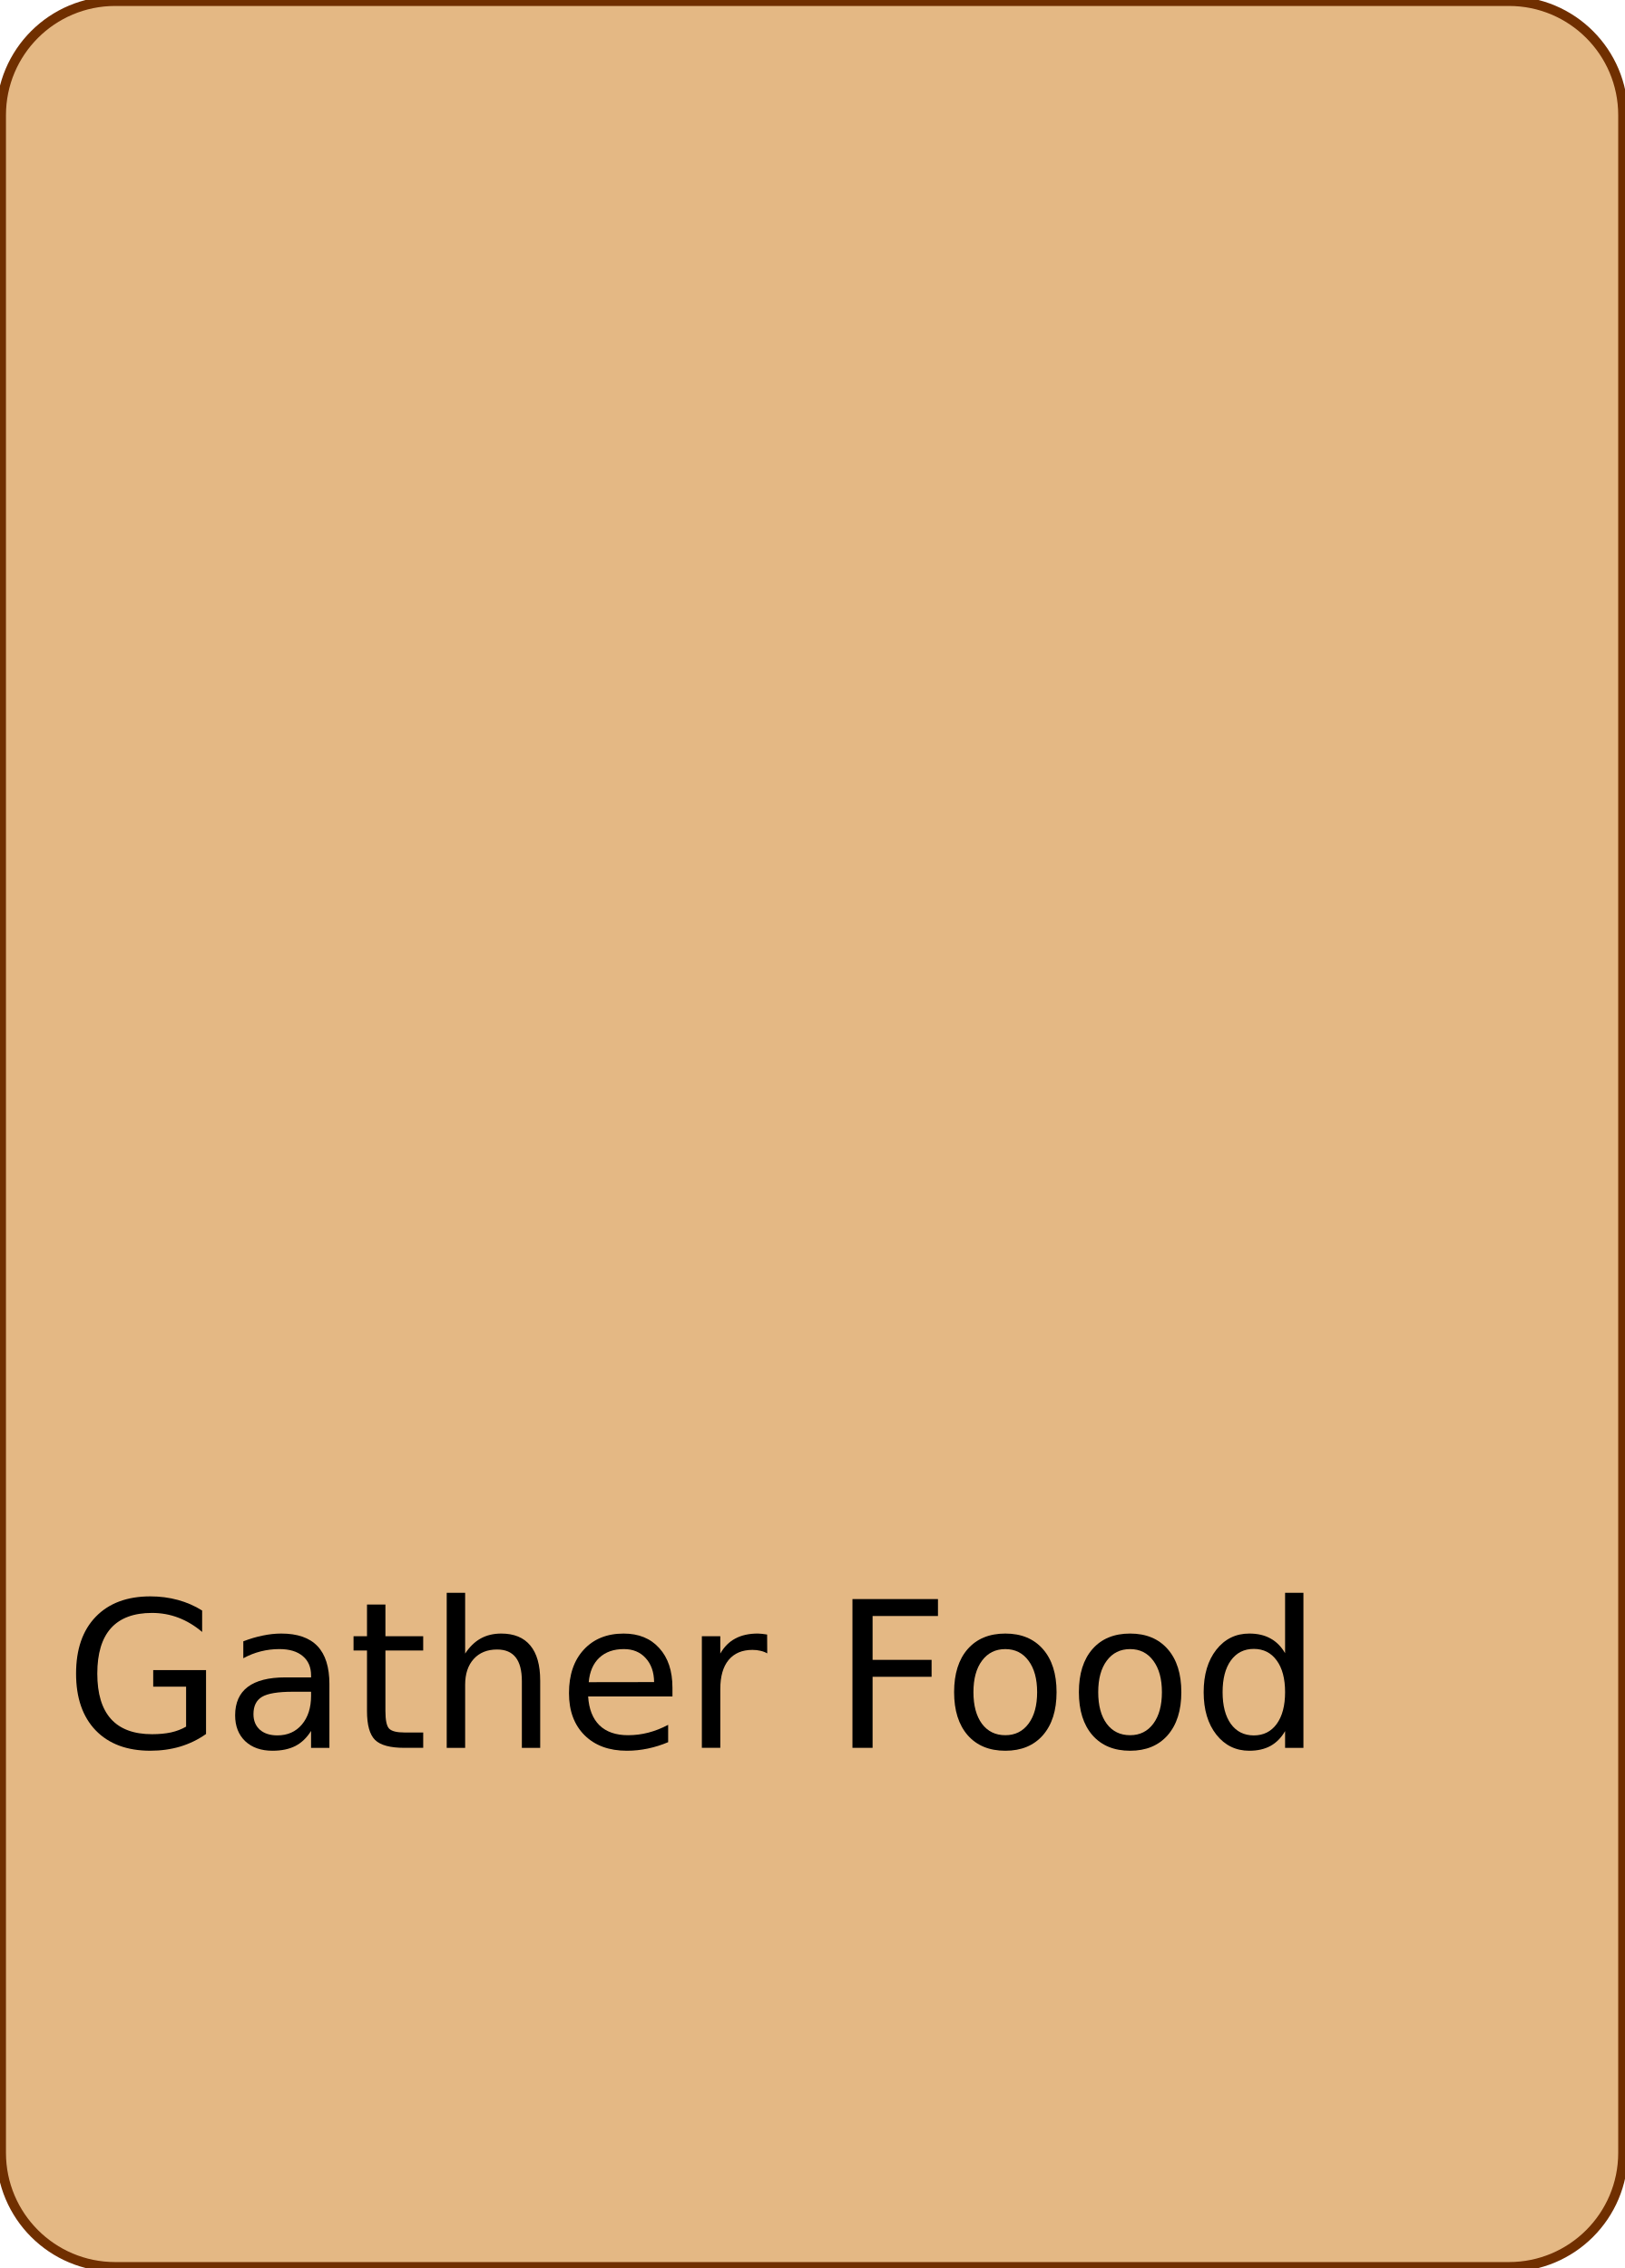
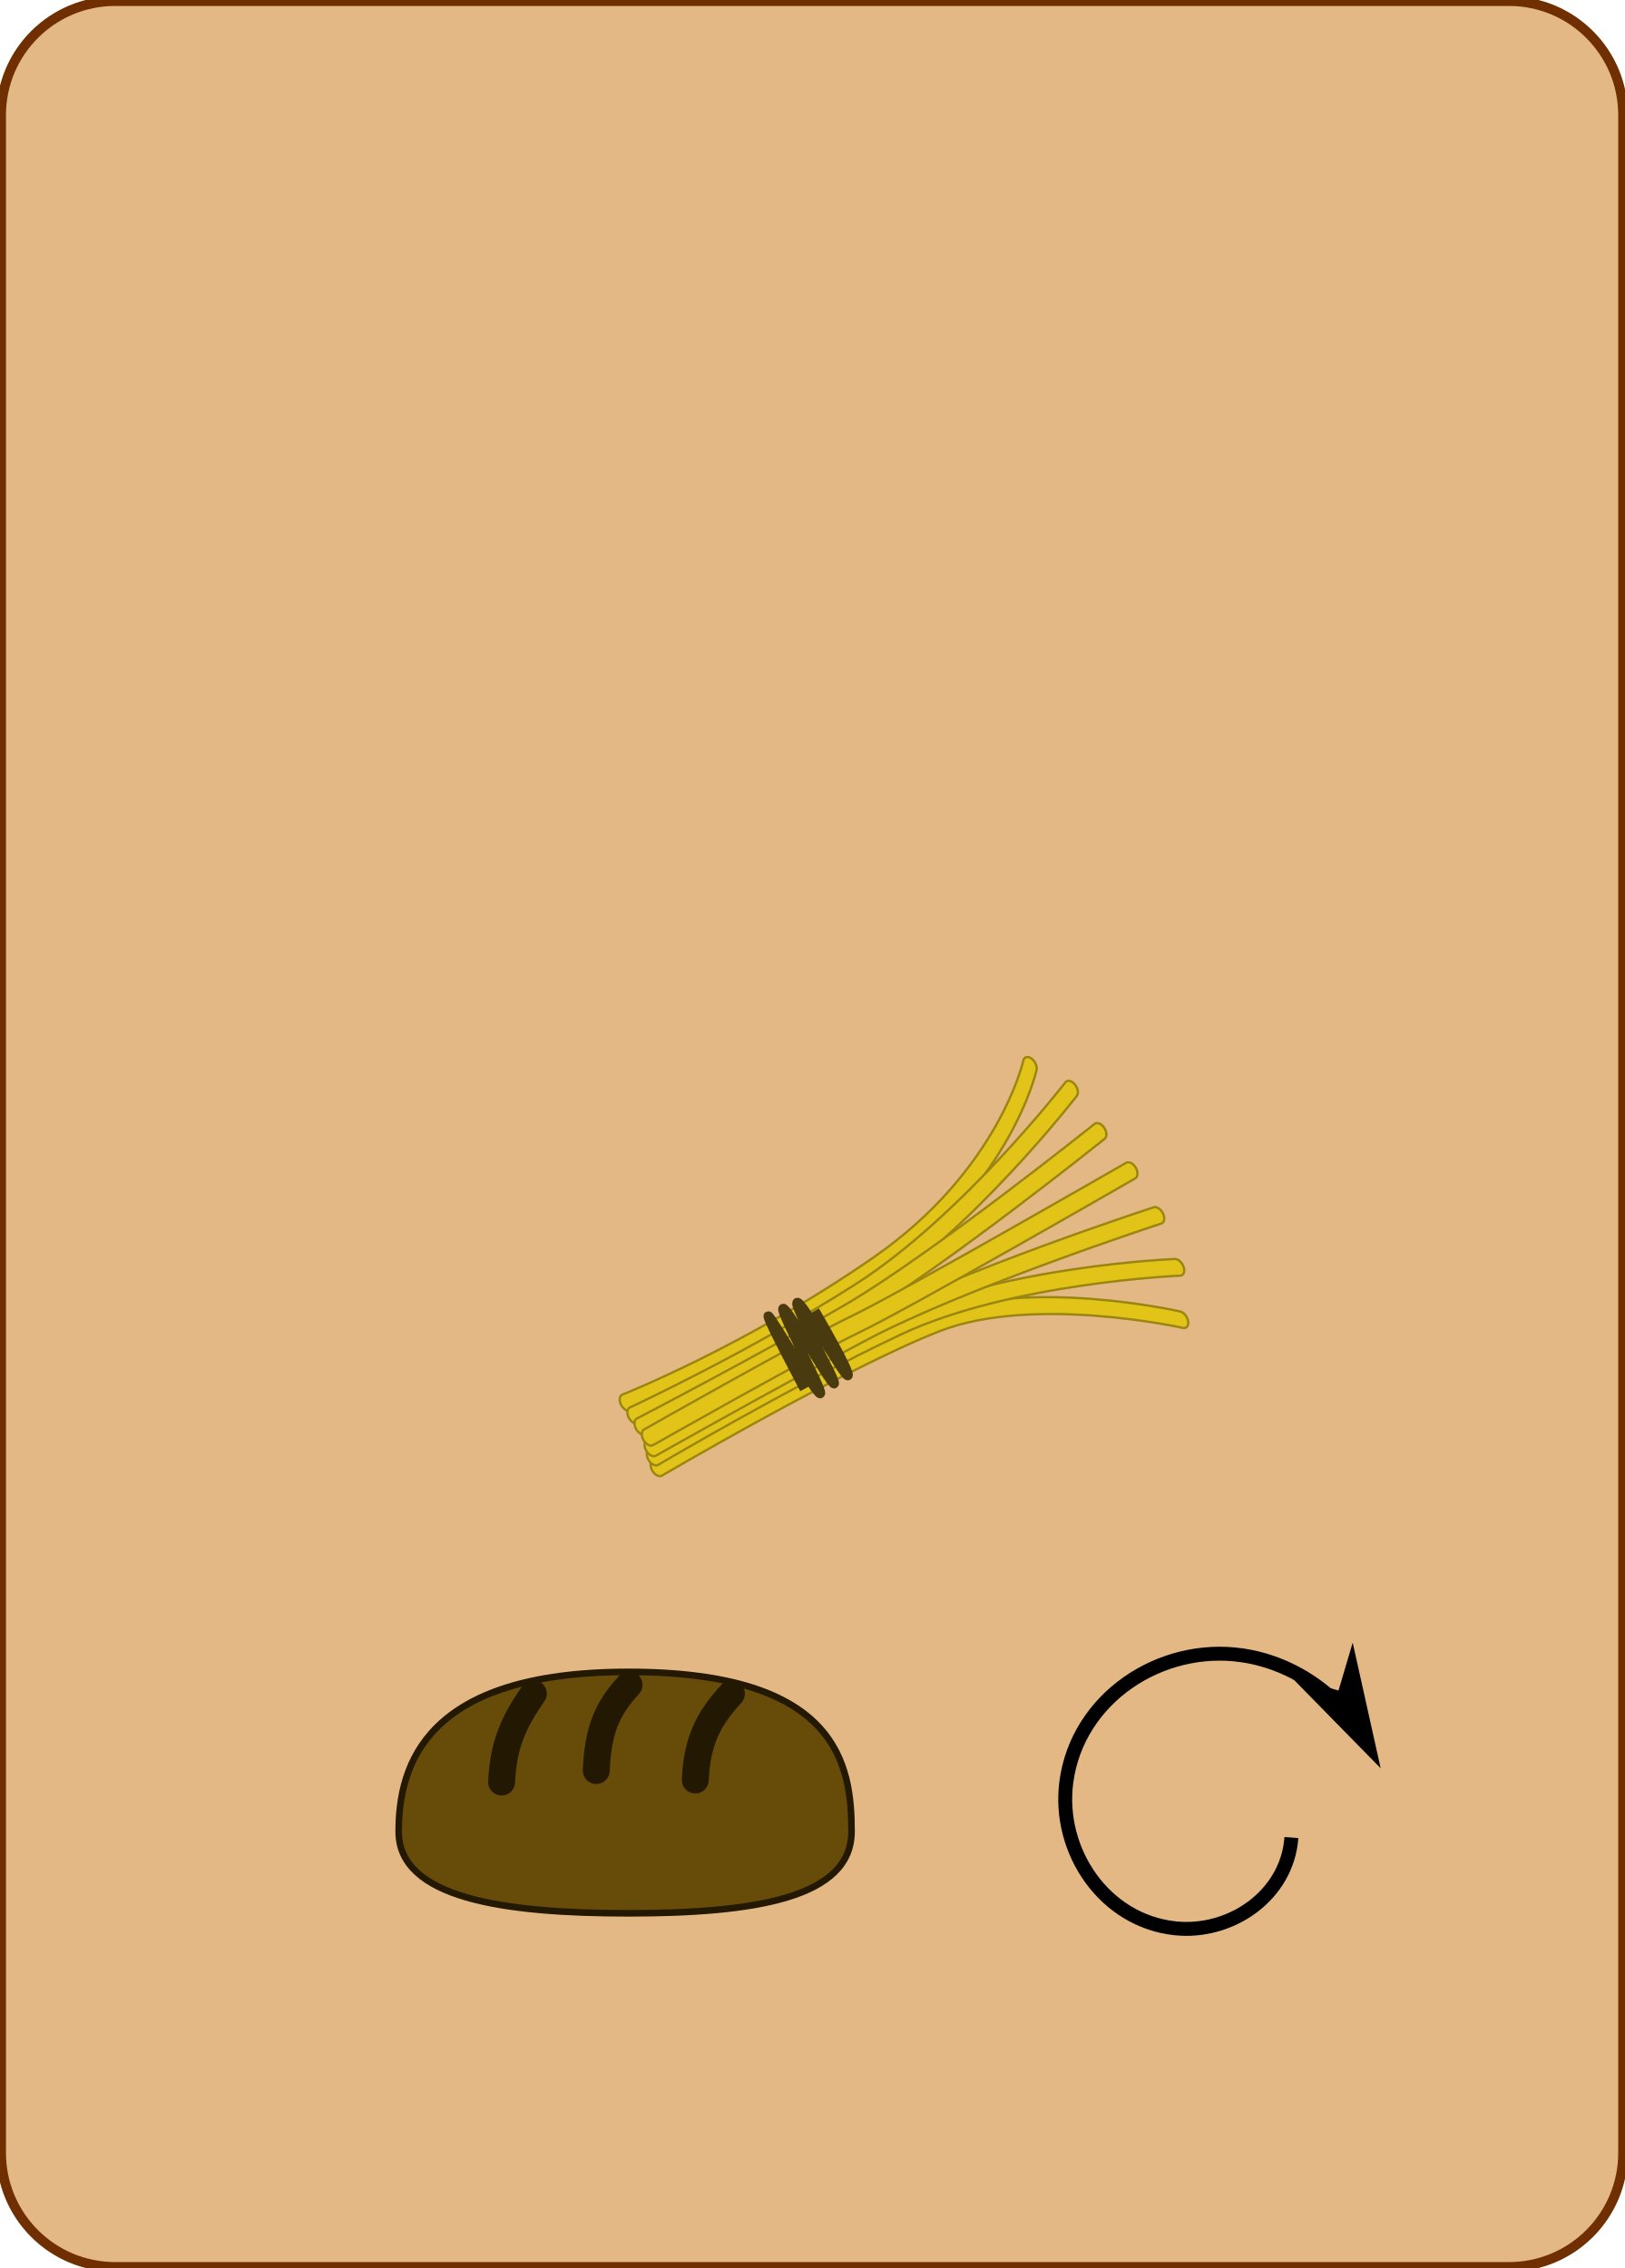
<svg xmlns="http://www.w3.org/2000/svg" xmlns:ns1="http://www.openswatchbook.org/uri/2009/osb" width="30.879mm" height="43.125mm" viewBox="0 0 109.413 152.805" id="svg2" version="1.1">
  <defs id="defs4">
+     <marker orient="auto" refY="0.0" refX="0.0" id="Arrow1Mend" style="overflow:visible;">
+       <path id="path4113" d="M 0.0,0.0 L 5.0,-5.0 L -12.5,0.0 L 5.0,5.0 L 0.0,0.0 z " style="fill-rule:evenodd;stroke:#000000;stroke-width:1pt;stroke-opacity:1;fill:#000000;fill-opacity:1" transform="scale(0.4) rotate(180) translate(10,0)" />
+     </marker>
+     <marker orient="auto" refY="0.0" refX="0.0" id="Arrow1Lend" style="overflow:visible;">
+       <path id="path4107" d="M 0.0,0.0 L 5.0,-5.0 L -12.5,0.0 L 5.0,5.0 L 0.0,0.0 z " style="fill-rule:evenodd;stroke:#000000;stroke-width:1pt;stroke-opacity:1;fill:#000000;fill-opacity:1" transform="scale(0.8) rotate(180) translate(12.5,0)" />
+     </marker>
    <linearGradient id="linearGradient5624" ns1:paint="solid">
      <stop style="stop-color:#0000ff;stop-opacity:1;" offset="0" id="stop5626" />
    </linearGradient>
  </defs>
  <g id="layer1" transform="translate(-15.53989,-15.91485)">
    <rect style="fill:#e4b884;fill-opacity:1;fill-rule:evenodd;stroke:#702f00;stroke-width:0.651;stroke-linecap:butt;stroke-linejoin:miter;stroke-opacity:1;stroke-miterlimit:4;stroke-dasharray:none" id="rect3336" width="109.261" height="152.654" x="15.616" y="15.991" ry="7.683" />
    <flowRoot xml:space="preserve" id="flowRoot4786" style="fill:black;stroke:none;stroke-opacity:1;stroke-width:1px;stroke-linejoin:miter;stroke-linecap:butt;fill-opacity:1;font-family:sans-serif;font-style:normal;font-weight:normal;font-size:16px;line-height:125%;letter-spacing:0px;word-spacing:0px;">
      <flowRegion id="flowRegion4788" style="font-size:16px;">
        <rect id="rect4790" width="108.929" height="31.071" x="3.929" y="116.564" style="font-size:16px;" />
      </flowRegion>
      <flowPara id="flowPara4792" />
    </flowRoot>
-     <g aria-label="Gather Food" transform="matrix(0.9375,0,0,0.9375,15.53989,15.91485)" style="font-style:normal;font-weight:normal;font-size:14.667px;line-height:125%;font-family:sans-serif;letter-spacing:0px;word-spacing:0px;fill:#000000;fill-opacity:1;stroke:none;stroke-width:1px;stroke-linecap:butt;stroke-linejoin:miter;stroke-opacity:1" id="flowRoot4821">
-       <path d="m 13.372,124.086 v -2.872 h -2.363 v -1.189 h 3.796 v 4.59 q -0.838,0.594 -1.848,0.902 -1.01,0.301 -2.156,0.301 -2.507,0 -3.924,-1.461 -1.411,-1.468 -1.411,-4.082 0,-2.621 1.411,-4.082 1.418,-1.468 3.924,-1.468 1.046,0 1.984,0.258 0.945,0.258 1.74,0.759 v 1.54 q -0.802,-0.68 -1.704,-1.024 -0.902,-0.344 -1.898,-0.344 -1.962,0 -2.951,1.096 -0.981,1.096 -0.981,3.266 0,2.163 0.981,3.258 0.988,1.096 2.951,1.096 0.766,0 1.368,-0.129 0.602,-0.136 1.081,-0.415 z" style="" id="path7242" />
-       <path d="m 21.042,121.579 q -1.597,0 -2.213,0.365 -0.616,0.365 -0.616,1.246 0,0.702 0.458,1.117 0.465,0.408 1.26,0.408 1.096,0 1.755,-0.773 0.666,-0.781 0.666,-2.07 v -0.294 z m 2.628,-0.544 v 4.576 h -1.318 v -1.217 q -0.451,0.73 -1.124,1.081 -0.673,0.344 -1.647,0.344 -1.232,0 -1.962,-0.688 -0.723,-0.695 -0.723,-1.855 0,-1.354 0.902,-2.041 0.91,-0.688 2.707,-0.688 h 1.848 v -0.129 q 0,-0.909 -0.602,-1.404 -0.594,-0.501 -1.676,-0.501 -0.688,0 -1.339,0.165 -0.652,0.165 -1.253,0.494 v -1.217 q 0.723,-0.279 1.404,-0.415 0.68,-0.143 1.325,-0.143 1.74,0 2.6,0.902 0.859,0.902 0.859,2.736 z" style="" id="path7244" />
-       <path d="m 27.695,115.313 v 2.277 h 2.714 v 1.024 h -2.714 v 4.354 q 0,0.981 0.265,1.26 0.272,0.279 1.096,0.279 h 1.354 v 1.103 H 29.056 q -1.525,0 -2.105,-0.566 -0.58,-0.573 -0.58,-2.077 v -4.354 h -0.967 v -1.024 h 0.967 v -2.277 z" style="" id="path7246" />
-       <path d="m 38.817,120.77 v 4.841 h -1.318 v -4.798 q 0,-1.139 -0.444,-1.704 -0.444,-0.566 -1.332,-0.566 -1.067,0 -1.683,0.68 -0.616,0.68 -0.616,1.855 v 4.533 h -1.325 V 114.468 h 1.325 v 4.368 q 0.473,-0.723 1.11,-1.081 0.645,-0.358 1.482,-0.358 1.382,0 2.091,0.859 0.709,0.852 0.709,2.514 z" style="" id="path7248" />
-       <path d="m 48.32,121.271 v 0.645 h -6.059 q 0.086,1.361 0.816,2.077 0.738,0.709 2.048,0.709 0.759,0 1.468,-0.186 0.716,-0.186 1.418,-0.559 v 1.246 q -0.709,0.301 -1.454,0.458 -0.745,0.158 -1.511,0.158 -1.919,0 -3.044,-1.117 -1.117,-1.117 -1.117,-3.022 0,-1.969 1.06,-3.122 1.067,-1.16 2.872,-1.16 1.618,0 2.557,1.046 0.945,1.038 0.945,2.829 z m -1.318,-0.387 q -0.014,-1.081 -0.609,-1.726 -0.587,-0.645 -1.561,-0.645 -1.103,0 -1.769,0.623 -0.659,0.623 -0.759,1.755 z" style="" id="path7250" />
-       <path d="m 55.131,118.822 q -0.222,-0.129 -0.487,-0.186 -0.258,-0.065 -0.573,-0.065 -1.117,0 -1.719,0.73 -0.594,0.723 -0.594,2.084 v 4.225 h -1.325 v -8.021 h 1.325 v 1.246 q 0.415,-0.73 1.081,-1.081 0.666,-0.358 1.618,-0.358 0.136,0 0.301,0.021 0.165,0.014 0.365,0.05 z" style="" id="path7252" />
-       <path d="m 61.254,114.919 h 6.145 v 1.217 h -4.698 v 3.151 h 4.24 v 1.217 h -4.24 v 5.106 h -1.447 z" style="" id="path7254" />
-       <path d="m 72.24,118.514 q -1.06,0 -1.676,0.831 -0.616,0.824 -0.616,2.263 0,1.439 0.609,2.27 0.616,0.824 1.683,0.824 1.053,0 1.669,-0.831 0.616,-0.831 0.616,-2.263 0,-1.425 -0.616,-2.256 -0.616,-0.838 -1.669,-0.838 z m 0,-1.117 q 1.719,0 2.7,1.117 0.981,1.117 0.981,3.094 0,1.969 -0.981,3.094 -0.981,1.117 -2.7,1.117 -1.726,0 -2.707,-1.117 -0.974,-1.124 -0.974,-3.094 0,-1.977 0.974,-3.094 0.981,-1.117 2.707,-1.117 z" style="" id="path7256" />
-       <path d="m 81.206,118.514 q -1.06,0 -1.676,0.831 -0.616,0.824 -0.616,2.263 0,1.439 0.609,2.27 0.616,0.824 1.683,0.824 1.053,0 1.669,-0.831 0.616,-0.831 0.616,-2.263 0,-1.425 -0.616,-2.256 -0.616,-0.838 -1.669,-0.838 z m 0,-1.117 q 1.719,0 2.7,1.117 0.981,1.117 0.981,3.094 0,1.969 -0.981,3.094 -0.981,1.117 -2.7,1.117 -1.726,0 -2.707,-1.117 -0.974,-1.124 -0.974,-3.094 0,-1.977 0.974,-3.094 0.981,-1.117 2.707,-1.117 z" style="" id="path7258" />
-       <path d="m 92.342,118.808 v -4.34 h 1.318 v 11.143 h -1.318 v -1.203 q -0.415,0.716 -1.053,1.067 -0.63,0.344 -1.518,0.344 -1.454,0 -2.37,-1.16 -0.91,-1.16 -0.91,-3.051 0,-1.891 0.91,-3.051 0.917,-1.16 2.37,-1.16 0.888,0 1.518,0.351 0.637,0.344 1.053,1.06 z m -4.49,2.8 q 0,1.454 0.594,2.285 0.602,0.824 1.647,0.824 1.046,0 1.647,-0.824 0.602,-0.831 0.602,-2.285 0,-1.454 -0.602,-2.277 Q 91.139,118.5 90.093,118.5 q -1.046,0 -1.647,0.831 -0.594,0.824 -0.594,2.277 z" style="" id="path7260" />
+     <g id="g7184" transform="matrix(0.07914751,0,0,0.07914751,44.20423,126.4635)">
+       <path id="path9708" d="m 362.611,162.357 c 0,56.748 -83.442,69.606 -189.877,69.606 -106.435,0 -195.559,-12.858 -195.559,-69.606 1.4e-5,-56.748 22.833,-135.897 195.559,-135.897 178.409,0 189.877,79.149 189.877,135.897 z" style="opacity:1;fill:#674b08;fill-opacity:1;stroke:#231802;stroke-width:5.63;stroke-linecap:round;stroke-miterlimit:4;stroke-dasharray:none;stroke-opacity:1" />
+       <path id="path9719" d="m 64.774,120.214 c 1.421,-33.146 11.364,-52.56 26.99,-75.288" style="fill:none;fill-rule:evenodd;stroke:#231802;stroke-width:22.907;stroke-linecap:round;stroke-linejoin:miter;stroke-miterlimit:4;stroke-dasharray:none;stroke-opacity:1" />
+       <path id="path9719-9" d="m 145.333,110.421 c 1.421,-33.146 8.523,-52.086 27.937,-72.92" style="fill:none;fill-rule:evenodd;stroke:#231802;stroke-width:22.907;stroke-linecap:round;stroke-linejoin:miter;stroke-miterlimit:4;stroke-dasharray:none;stroke-opacity:1" />
+       <path id="path9719-1" d="m 229.617,118.47 c 1.421,-33.146 11.364,-52.56 30.778,-73.394" style="fill:none;fill-rule:evenodd;stroke:#231802;stroke-width:22.907;stroke-linecap:round;stroke-linejoin:miter;stroke-miterlimit:4;stroke-dasharray:none;stroke-opacity:1" />
+     </g>
+     <path style="fill:none;fill-rule:evenodd;stroke:#000000;stroke-width:0.938;stroke-linecap:butt;stroke-linejoin:miter;stroke-miterlimit:0.4;stroke-dasharray:none;stroke-opacity:1;marker-end:url(#Arrow1Mend)" id="path7186" d="m 102.535,139.72 c -0.277,3.906 -4.088,6.513 -7.834,6.112 -4.784,-0.512 -7.934,-5.217 -7.328,-9.844 0.741,-5.661 6.347,-9.358 11.855,-8.545 3.577,0.528 6.721,2.817 8.439,5.982" />
+     <g id="g4100" transform="matrix(0.2740932,0,0,0.2740932,42.9907,77.12562)">
+       <path id="path7896" d="m 191.495,100.392 a 2.221,1.436 59.385 0 0 -1.618,-1.347 c 0,0 -37.111,-8.47 -61.056,0.881 C 105.18,109.158 60.338,135.546 60.338,135.546 a 2.221,1.436 59.385 1 0 2.258,3.822 c 0,0 44.961,-26.404 68.215,-35.485 22.951,-8.963 59.71,-0.81 59.71,-0.81 a 2.221,1.436 59.385 0 0 0.974,-2.68 z" style="color:#000000;font-style:normal;font-variant:normal;font-weight:normal;font-stretch:normal;font-size:medium;line-height:normal;font-family:sans-serif;font-variant-ligatures:normal;font-variant-position:normal;font-variant-caps:normal;font-variant-numeric:normal;font-variant-alternates:normal;font-feature-settings:normal;text-indent:0;text-align:start;text-decoration:none;text-decoration-line:none;text-decoration-style:solid;text-decoration-color:#000000;letter-spacing:normal;word-spacing:normal;text-transform:none;writing-mode:lr-tb;direction:ltr;text-orientation:mixed;dominant-baseline:auto;baseline-shift:baseline;text-anchor:start;white-space:normal;shape-padding:0;clip-rule:nonzero;display:inline;overflow:visible;visibility:visible;opacity:1;isolation:auto;mix-blend-mode:normal;color-interpolation:sRGB;color-interpolation-filters:linearRGB;solid-color:#000000;solid-opacity:1;vector-effect:none;fill:#e2c419;fill-opacity:1;fill-rule:evenodd;stroke:#9a8511;stroke-width:0.568;stroke-linecap:round;stroke-linejoin:miter;stroke-miterlimit:4;stroke-dasharray:none;stroke-dashoffset:0;stroke-opacity:1;color-rendering:auto;image-rendering:auto;shape-rendering:auto;text-rendering:auto;enable-background:accumulate" />
+       <path id="path7894" d="m 190.492,87.505 a 2.221,1.436 59.385 0 0 -1.944,-1.353 c 0,0 -41.872,1.668 -69.369,14.639 -27.258,12.858 -59.789,32.116 -59.789,32.116 a 2.221,1.436 59.385 1 0 2.261,3.821 c 0,0 32.511,-19.237 59.636,-32.032 26.886,-12.683 68.588,-14.45 68.588,-14.45 a 2.221,1.436 59.385 0 0 0.617,-2.74 z" style="color:#000000;font-style:normal;font-variant:normal;font-weight:normal;font-stretch:normal;font-size:medium;line-height:normal;font-family:sans-serif;font-variant-ligatures:normal;font-variant-position:normal;font-variant-caps:normal;font-variant-numeric:normal;font-variant-alternates:normal;font-feature-settings:normal;text-indent:0;text-align:start;text-decoration:none;text-decoration-line:none;text-decoration-style:solid;text-decoration-color:#000000;letter-spacing:normal;word-spacing:normal;text-transform:none;writing-mode:lr-tb;direction:ltr;text-orientation:mixed;dominant-baseline:auto;baseline-shift:baseline;text-anchor:start;white-space:normal;shape-padding:0;clip-rule:nonzero;display:inline;overflow:visible;visibility:visible;opacity:1;isolation:auto;mix-blend-mode:normal;color-interpolation:sRGB;color-interpolation-filters:linearRGB;solid-color:#000000;solid-opacity:1;vector-effect:none;fill:#e2c419;fill-opacity:1;fill-rule:evenodd;stroke:#9a8511;stroke-width:0.568;stroke-linecap:round;stroke-linejoin:miter;stroke-miterlimit:4;stroke-dasharray:none;stroke-dashoffset:0;stroke-opacity:1;color-rendering:auto;image-rendering:auto;shape-rendering:auto;text-rendering:auto;enable-background:accumulate" />
+       <path id="path7892" d="m 185.59,74.766 a 2.221,1.436 59.385 0 0 -2.229,-1.31 c 0,0 -47.887,15.589 -72.718,28.747 -24.679,13.078 -51.821,28.45 -51.821,28.45 a 2.222,1.437 59.385 1 0 2.231,3.843 c 0,0 27.129,-15.365 51.773,-28.424 24.492,-12.979 72.422,-28.627 72.422,-28.627 a 2.221,1.436 59.385 0 0 0.341,-2.679 z" style="color:#000000;font-style:normal;font-variant:normal;font-weight:normal;font-stretch:normal;font-size:medium;line-height:normal;font-family:sans-serif;font-variant-ligatures:normal;font-variant-position:normal;font-variant-caps:normal;font-variant-numeric:normal;font-variant-alternates:normal;font-feature-settings:normal;text-indent:0;text-align:start;text-decoration:none;text-decoration-line:none;text-decoration-style:solid;text-decoration-color:#000000;letter-spacing:normal;word-spacing:normal;text-transform:none;writing-mode:lr-tb;direction:ltr;text-orientation:mixed;dominant-baseline:auto;baseline-shift:baseline;text-anchor:start;white-space:normal;shape-padding:0;clip-rule:nonzero;display:inline;overflow:visible;visibility:visible;opacity:1;isolation:auto;mix-blend-mode:normal;color-interpolation:sRGB;color-interpolation-filters:linearRGB;solid-color:#000000;solid-opacity:1;vector-effect:none;fill:#e2c419;fill-opacity:1;fill-rule:evenodd;stroke:#9a8511;stroke-width:0.568;stroke-linecap:round;stroke-linejoin:miter;stroke-miterlimit:4;stroke-dasharray:none;stroke-dashoffset:0;stroke-opacity:1;color-rendering:auto;image-rendering:auto;shape-rendering:auto;text-rendering:auto;enable-background:accumulate" />
+       <path id="path7882" d="m 154.191,37.788 a 2.221,1.436 59.385 0 0 -2.853,-0.364 c 0,0 -1.448,6.607 -6.795,16.044 -5.347,9.437 -14.565,21.584 -30.032,32.313 C 83.42,107.348 52.889,119.457 52.889,119.457 a 2.221,1.436 59.385 1 0 1.996,3.948 c 0,0 30.71,-12.165 62.003,-33.871 15.725,-10.907 25.143,-23.3 30.634,-32.992 5.491,-9.692 7.084,-16.801 7.084,-16.801 a 2.221,1.436 59.385 0 0 -0.415,-1.951 z" style="color:#000000;font-style:normal;font-variant:normal;font-weight:normal;font-stretch:normal;font-size:medium;line-height:normal;font-family:sans-serif;font-variant-ligatures:normal;font-variant-position:normal;font-variant-caps:normal;font-variant-numeric:normal;font-variant-alternates:normal;font-feature-settings:normal;text-indent:0;text-align:start;text-decoration:none;text-decoration-line:none;text-decoration-style:solid;text-decoration-color:#000000;letter-spacing:normal;word-spacing:normal;text-transform:none;writing-mode:lr-tb;direction:ltr;text-orientation:mixed;dominant-baseline:auto;baseline-shift:baseline;text-anchor:start;white-space:normal;shape-padding:0;clip-rule:nonzero;display:inline;overflow:visible;visibility:visible;opacity:1;isolation:auto;mix-blend-mode:normal;color-interpolation:sRGB;color-interpolation-filters:linearRGB;solid-color:#000000;solid-opacity:1;vector-effect:none;fill:#e2c419;fill-opacity:1;fill-rule:evenodd;stroke:#9a8511;stroke-width:0.568;stroke-linecap:round;stroke-linejoin:miter;stroke-miterlimit:4;stroke-dasharray:none;stroke-dashoffset:0;stroke-opacity:1;color-rendering:auto;image-rendering:auto;shape-rendering:auto;text-rendering:auto;enable-background:accumulate" />
+       <path id="path7886" d="m 164.368,43.729 a 2.221,1.436 59.385 0 0 -2.69,-0.981 c 0,0 -25.464,32.922 -51.483,49.553 C 84.012,109.035 54.659,122.644 54.659,122.644 a 2.221,1.437 59.385 1 0 2.096,3.911 c 0,0 29.429,-13.637 55.757,-30.465 26.491,-16.933 51.971,-50.009 51.971,-50.009 a 2.221,1.436 59.385 0 0 -0.116,-2.352 z" style="color:#000000;font-style:normal;font-variant:normal;font-weight:normal;font-stretch:normal;font-size:medium;line-height:normal;font-family:sans-serif;font-variant-ligatures:normal;font-variant-position:normal;font-variant-caps:normal;font-variant-numeric:normal;font-variant-alternates:normal;font-feature-settings:normal;text-indent:0;text-align:start;text-decoration:none;text-decoration-line:none;text-decoration-style:solid;text-decoration-color:#000000;letter-spacing:normal;word-spacing:normal;text-transform:none;writing-mode:lr-tb;direction:ltr;text-orientation:mixed;dominant-baseline:auto;baseline-shift:baseline;text-anchor:start;white-space:normal;shape-padding:0;clip-rule:nonzero;display:inline;overflow:visible;visibility:visible;opacity:1;isolation:auto;mix-blend-mode:normal;color-interpolation:sRGB;color-interpolation-filters:linearRGB;solid-color:#000000;solid-opacity:1;vector-effect:none;fill:#e2c419;fill-opacity:1;fill-rule:evenodd;stroke:#9a8511;stroke-width:0.568;stroke-linecap:round;stroke-linejoin:miter;stroke-miterlimit:4;stroke-dasharray:none;stroke-dashoffset:0;stroke-opacity:1;color-rendering:auto;image-rendering:auto;shape-rendering:auto;text-rendering:auto;enable-background:accumulate" />
+       <path id="path7888" d="m 171.332,54.041 a 2.221,1.436 59.385 0 0 -2.483,-1.082 c 0,0 -40.14,32.075 -61.073,44.318 C 86.718,109.594 56.419,125.338 56.419,125.338 a 2.221,1.436 59.385 1 0 2.17,3.871 c 0,0 30.307,-15.746 51.439,-28.106 21.258,-12.433 61.297,-44.47 61.297,-44.47 a 2.221,1.436 59.385 0 0 0.007,-2.591 z" style="color:#000000;font-style:normal;font-variant:normal;font-weight:normal;font-stretch:normal;font-size:medium;line-height:normal;font-family:sans-serif;font-variant-ligatures:normal;font-variant-position:normal;font-variant-caps:normal;font-variant-numeric:normal;font-variant-alternates:normal;font-feature-settings:normal;text-indent:0;text-align:start;text-decoration:none;text-decoration-line:none;text-decoration-style:solid;text-decoration-color:#000000;letter-spacing:normal;word-spacing:normal;text-transform:none;writing-mode:lr-tb;direction:ltr;text-orientation:mixed;dominant-baseline:auto;baseline-shift:baseline;text-anchor:start;white-space:normal;shape-padding:0;clip-rule:nonzero;display:inline;overflow:visible;visibility:visible;opacity:1;isolation:auto;mix-blend-mode:normal;color-interpolation:sRGB;color-interpolation-filters:linearRGB;solid-color:#000000;solid-opacity:1;vector-effect:none;fill:#e2c419;fill-opacity:1;fill-rule:evenodd;stroke:#9a8511;stroke-width:0.568;stroke-linecap:round;stroke-linejoin:miter;stroke-miterlimit:4;stroke-dasharray:none;stroke-dashoffset:0;stroke-opacity:1;color-rendering:auto;image-rendering:auto;shape-rendering:auto;text-rendering:auto;enable-background:accumulate" />
+       <path id="path7890" d="m 178.973,63.67 a 2.221,1.436 59.385 0 0 -2.367,-1.157 c 0,0 -55.274,31.813 -67.372,37.624 -12.418,5.965 -51.049,27.892 -51.049,27.892 a 2.221,1.436 59.385 1 0 2.232,3.837 c 0,0 38.769,-21.986 50.937,-27.831 12.489,-5.999 67.496,-37.692 67.496,-37.692 a 2.221,1.436 59.385 0 0 0.124,-2.673 z" style="color:#000000;font-style:normal;font-variant:normal;font-weight:normal;font-stretch:normal;font-size:medium;line-height:normal;font-family:sans-serif;font-variant-ligatures:normal;font-variant-position:normal;font-variant-caps:normal;font-variant-numeric:normal;font-variant-alternates:normal;font-feature-settings:normal;text-indent:0;text-align:start;text-decoration:none;text-decoration-line:none;text-decoration-style:solid;text-decoration-color:#000000;letter-spacing:normal;word-spacing:normal;text-transform:none;writing-mode:lr-tb;direction:ltr;text-orientation:mixed;dominant-baseline:auto;baseline-shift:baseline;text-anchor:start;white-space:normal;shape-padding:0;clip-rule:nonzero;display:inline;overflow:visible;visibility:visible;opacity:1;isolation:auto;mix-blend-mode:normal;color-interpolation:sRGB;color-interpolation-filters:linearRGB;solid-color:#000000;solid-opacity:1;vector-effect:none;fill:#e2c419;fill-opacity:1;fill-rule:evenodd;stroke:#9a8511;stroke-width:0.568;stroke-linecap:round;stroke-linejoin:miter;stroke-miterlimit:4;stroke-dasharray:none;stroke-dashoffset:0;stroke-opacity:1;color-rendering:auto;image-rendering:auto;shape-rendering:auto;text-rendering:auto;enable-background:accumulate" />
+       <path id="path7914" d="m 100.149,98.881 c 0,0 9.096,15.559 8.103,15.957 -0.993,0.399 -11.269,-18.534 -12.477,-18.018 -1.207,0.516 9.964,19.535 9.105,20.004 -0.858,0.469 -11.582,-19.081 -12.584,-18.534 -1.002,0.547 10.053,20.347 9.186,20.965 -0.867,0.618 -12.253,-19.432 -12.825,-19.12 -0.572,0.313 8.881,17.973 8.881,17.973" style="fill:none;fill-rule:evenodd;stroke:#4a3a0f;stroke-width:2.275;stroke-linecap:butt;stroke-linejoin:miter;stroke-miterlimit:4;stroke-dasharray:none;stroke-opacity:1" />
    </g>
  </g>
</svg>
